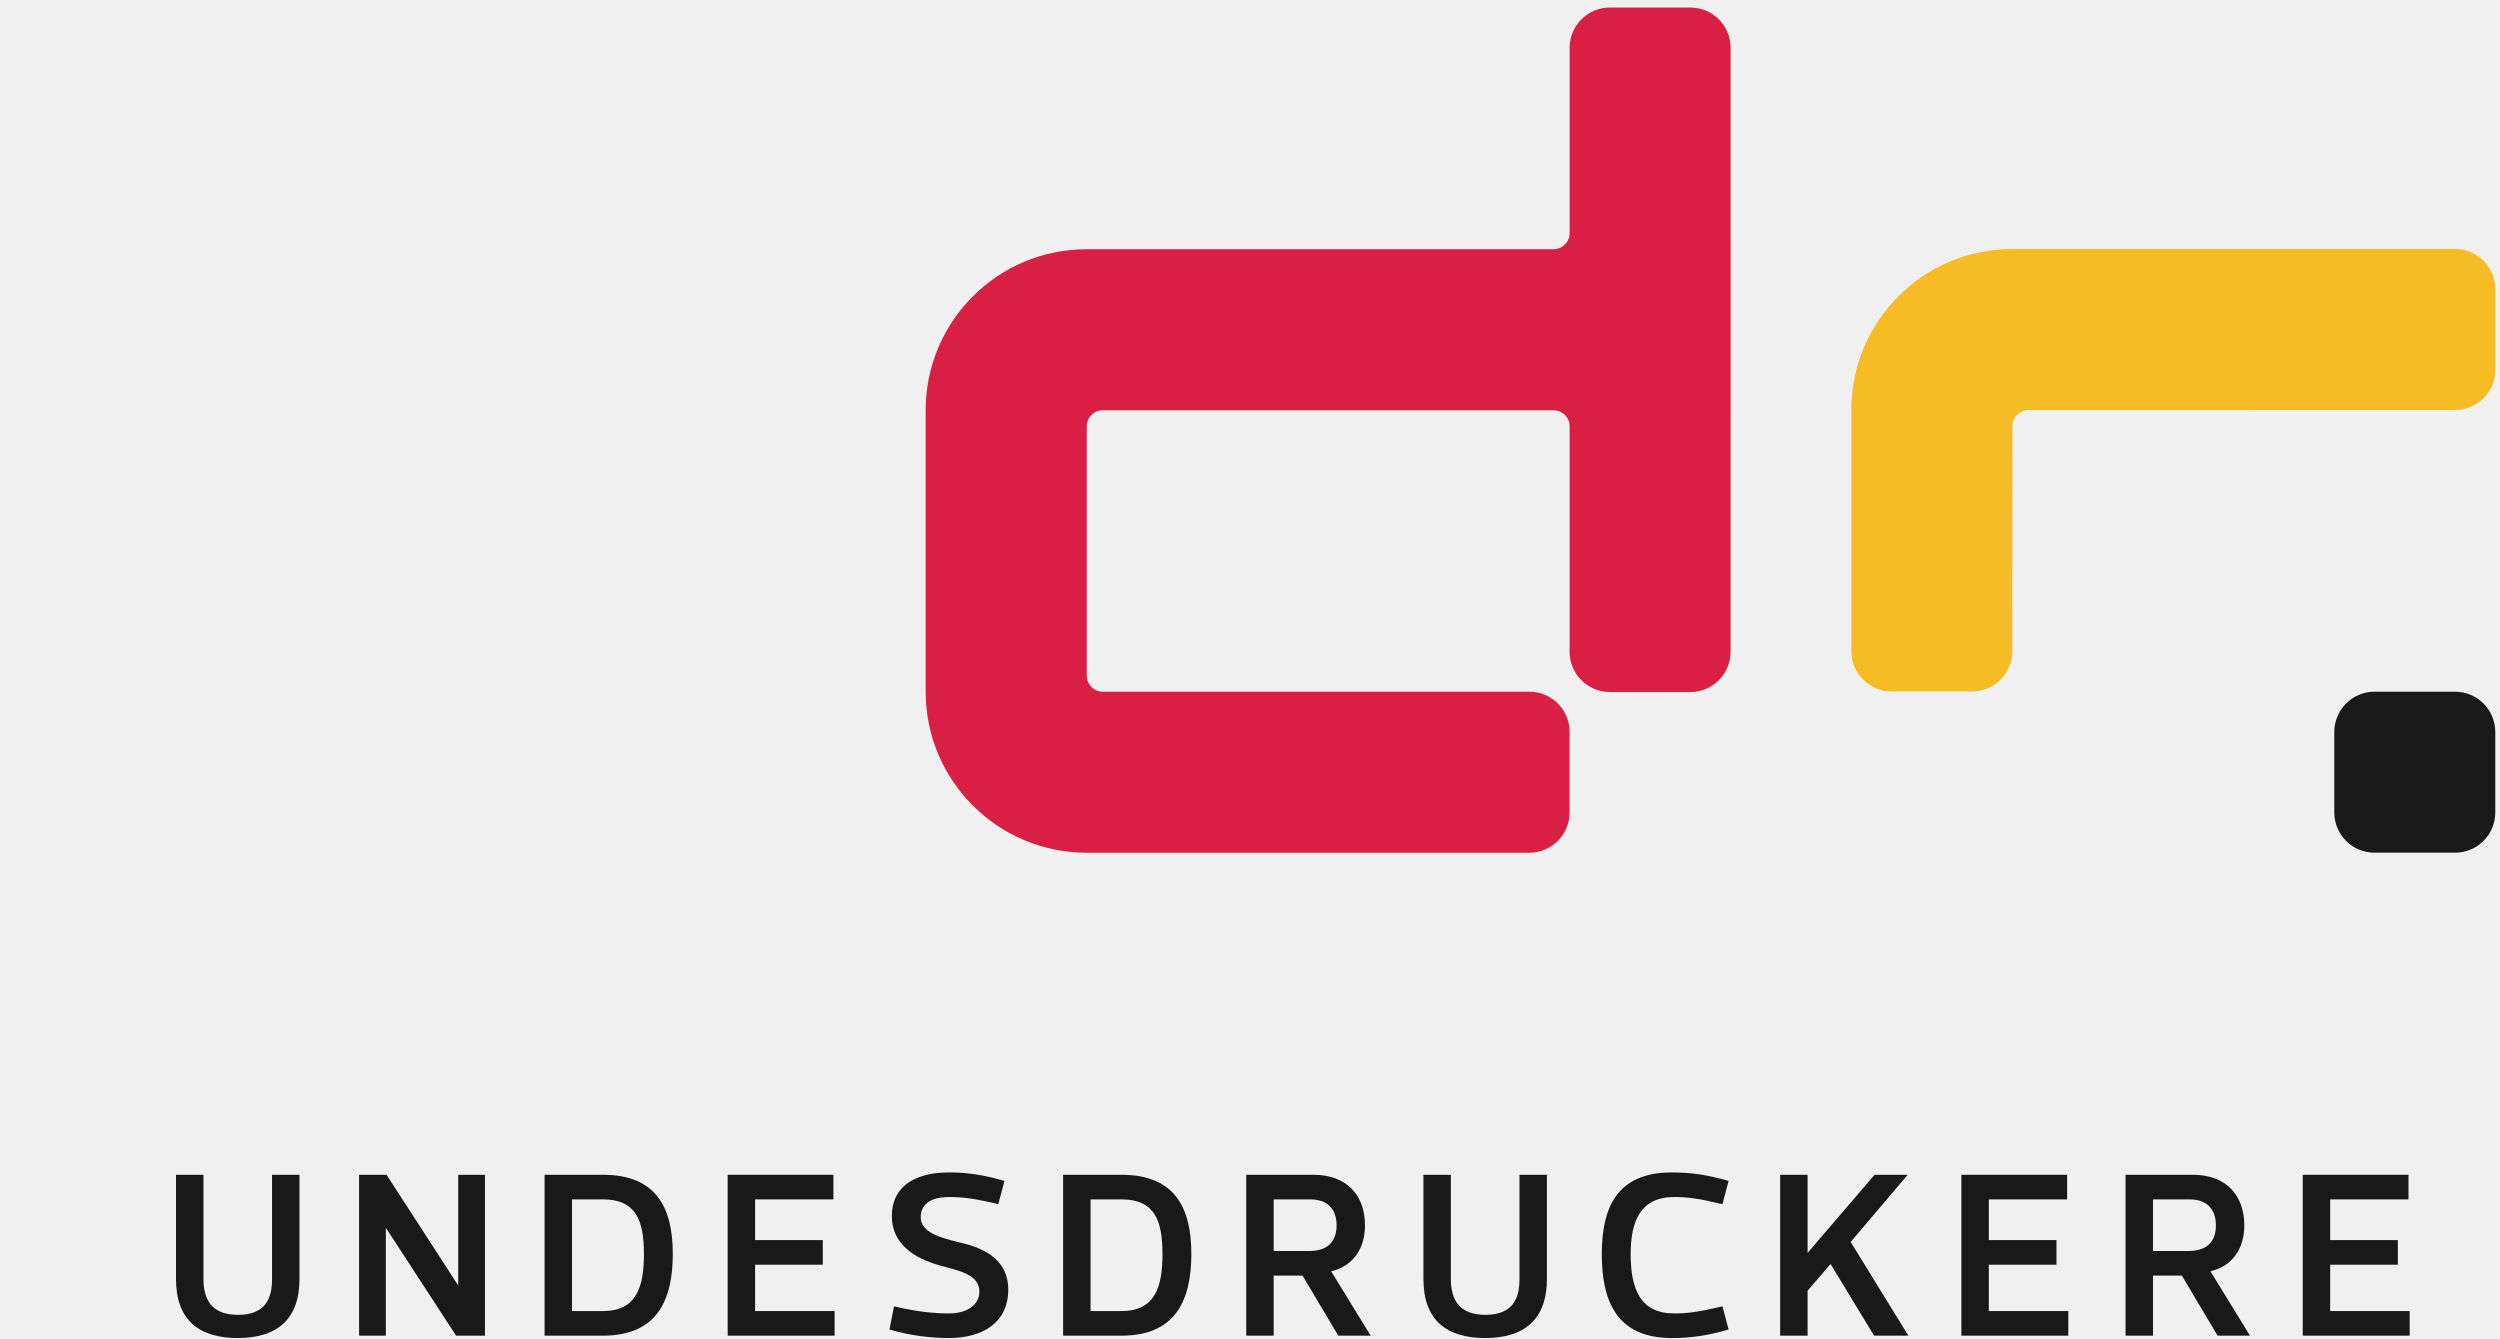
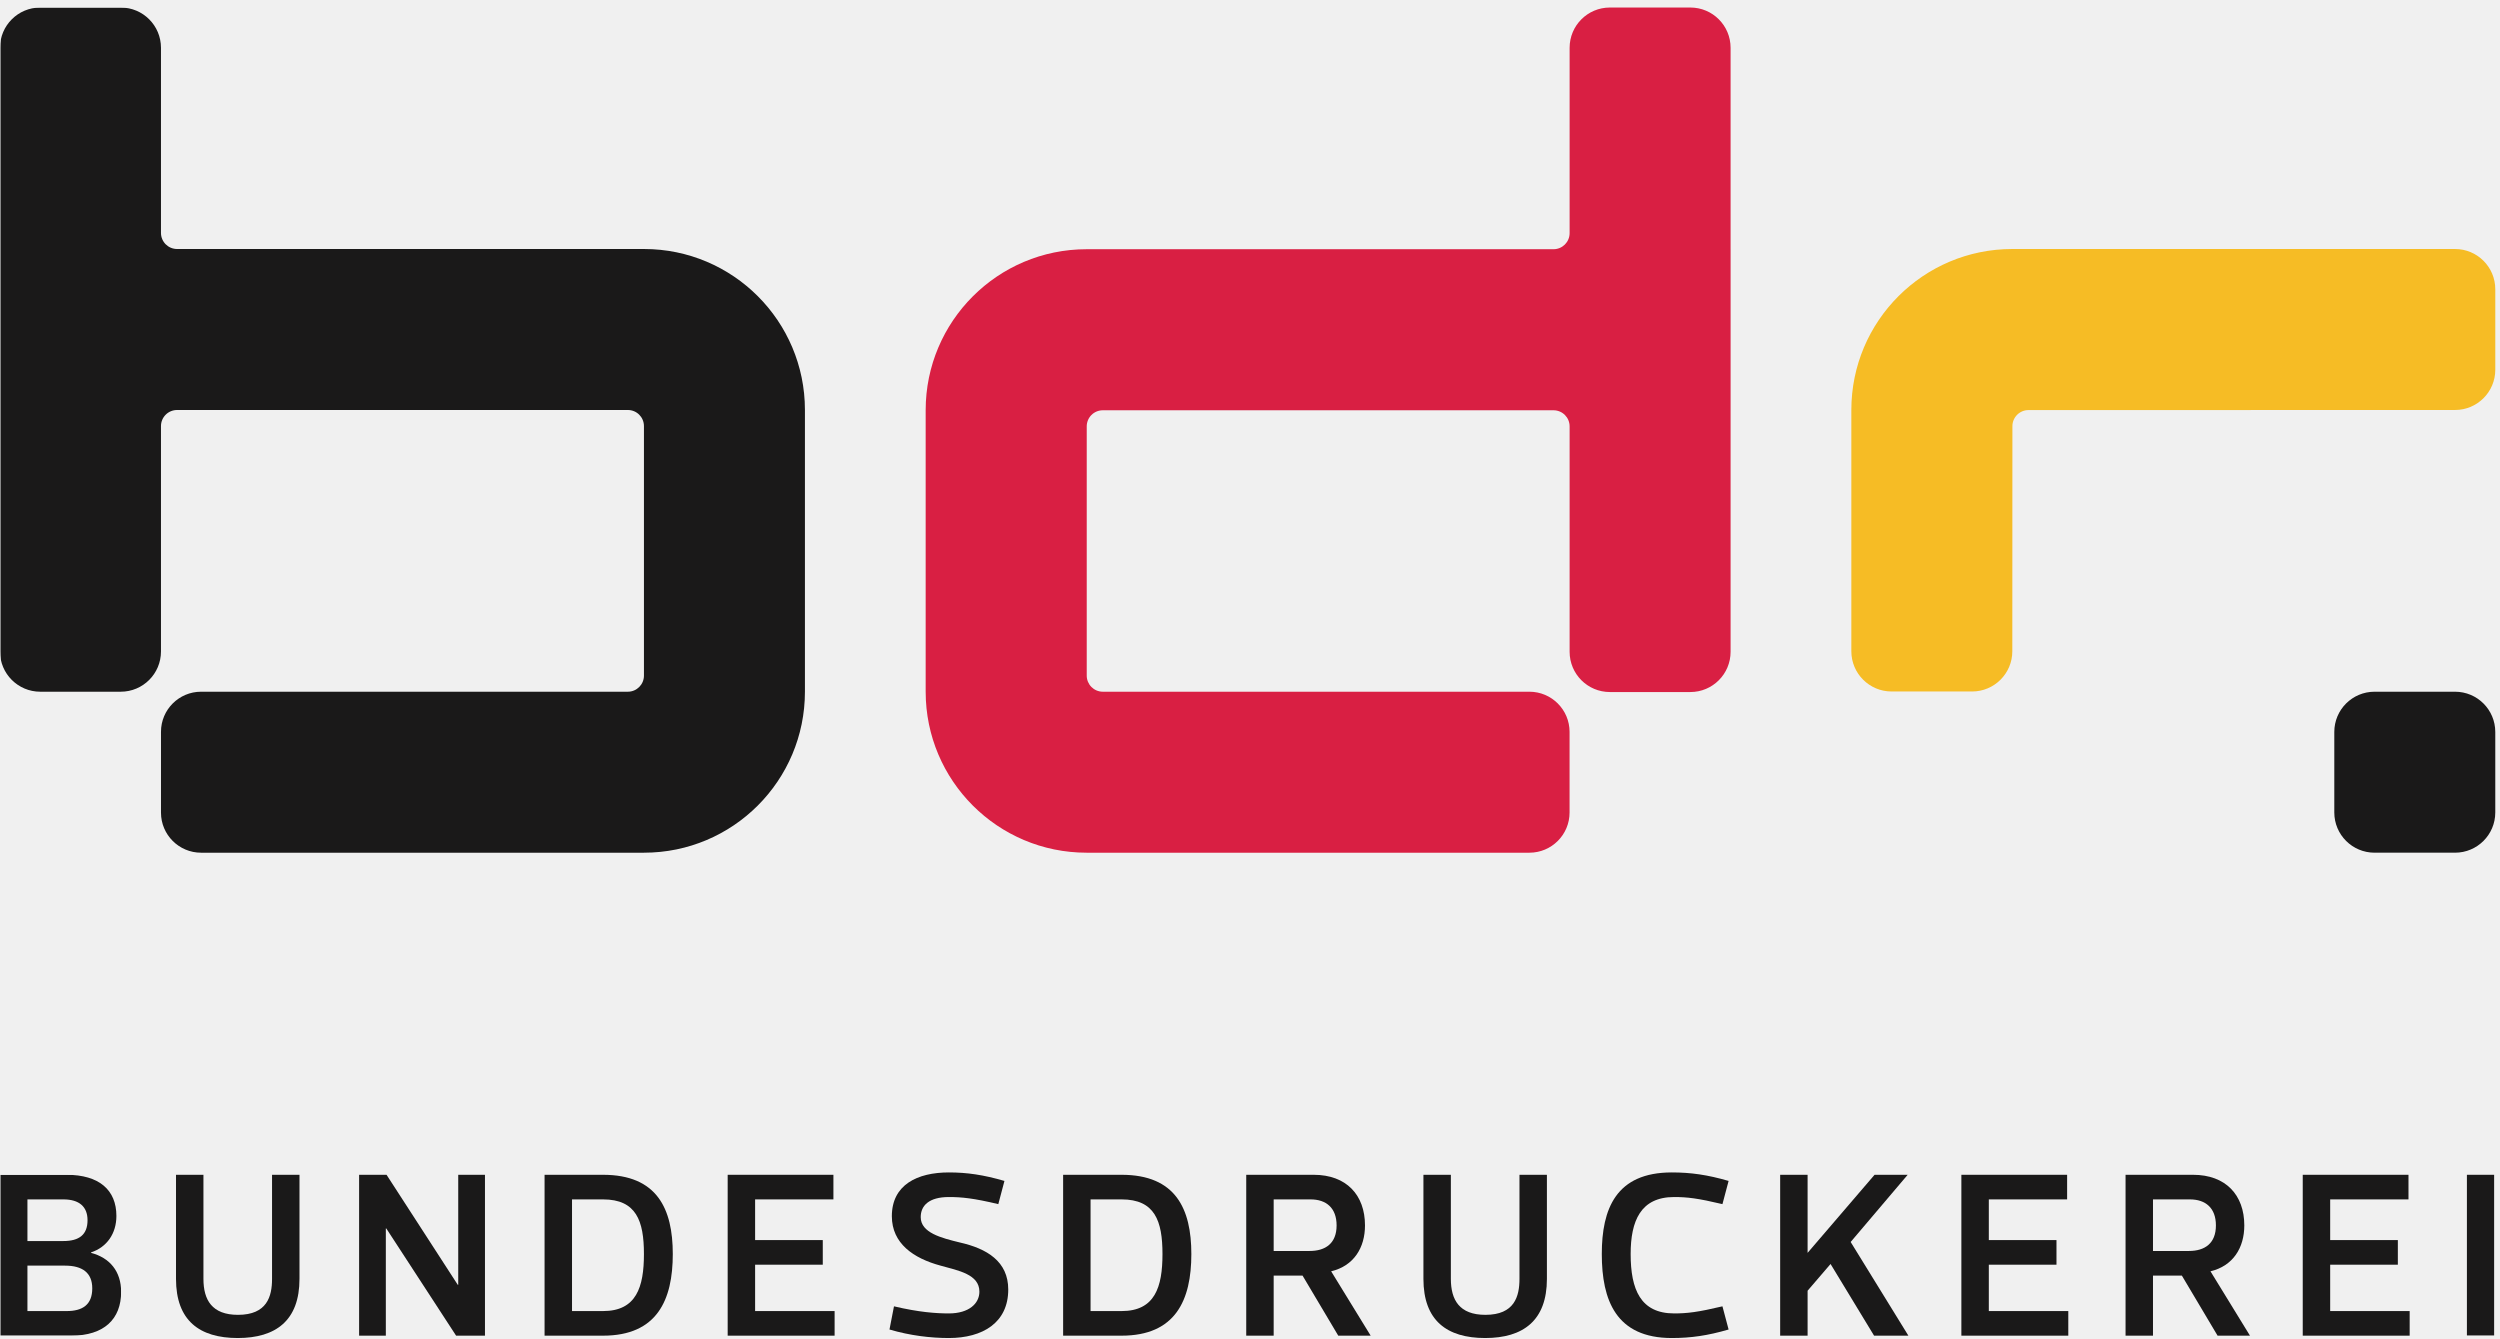
- <svg xmlns="http://www.w3.org/2000/svg" height="152" viewBox="0 0 284 152" width="284">
-   <mask id="a" fill="#fff">
-     <path d="m.06.456v18.276h13.7v-18.276z" fill="none" />
-   </mask>
-   <mask id="b" fill="#fff">
-     <path d="m141.709.855h-141.649v150.877h283.299v-150.877z" fill="none" />
-   </mask>
-   <g fill="none" fill-rule="evenodd">
-     <g fill="#1a1919">
-       <path d="m3.117 10.776v5.161h4.462c1.773 0 2.902-.7 2.902-2.581 0-1.773-1.129-2.58-3.091-2.58zm0-7.525v4.731h4.085c1.801 0 2.742-.726 2.742-2.366 0-1.532-.941-2.365-2.742-2.365zm7.229 6.074c2.124.564 3.414 2.096 3.414 4.434 0 3.091-1.936 4.973-5.671 4.973h-8.089v-18.276h7.551c3.736 0 5.672 1.747 5.672 4.676 0 1.989-1.076 3.548-2.877 4.139z" mask="url(#a)" transform="translate(0 133)" />
-       <path d="m19.994 133.456h3.117v11.825c0 2.391.967 4.085 3.924 4.085 3.305 0 3.869-2.095 3.869-4.085v-11.825h3.118v11.825c0 4.73-2.687 6.719-7.014 6.719-4.354 0-7.014-1.989-7.014-6.719z" />
-       <path d="m51.813 151.732-7.928-12.176h-.054v12.176h-3.036v-18.276h3.117l8.089 12.497h.054v-12.497h3.037v18.276z" />
-       <path d="m64.981 136.251v12.686h3.521c3.789 0 4.649-2.715 4.649-6.477 0-3.763-.86-6.209-4.649-6.209zm3.521-2.795c6.154 0 7.927 3.87 7.927 9.004 0 5.212-1.773 9.272-7.927 9.272h-6.639v-18.276z" />
-       <path d="m94.811 148.937v2.795h-12.147v-18.276h12.012v2.795h-8.895v4.622h7.686v2.797h-7.686v5.267z" />
-       <path d="m111.259 146.733c0-1.962-2.366-2.392-4.409-2.957-3.09-.833-5.536-2.526-5.536-5.617 0-3.573 2.903-4.971 6.477-4.971 2.043 0 3.924.268 6.315.966l-.698 2.635c-2.822-.673-4.166-.806-5.617-.806-2.284 0-3.198.994-3.198 2.284 0 1.773 2.338 2.364 4.434 2.876 3.091.698 5.51 2.15 5.51 5.348 0 3.762-2.902 5.509-6.746 5.509-2.042 0-4.38-.268-6.745-.968l.51-2.633c2.849.672 4.784.806 6.235.806 2.285 0 3.468-1.129 3.468-2.472" />
-       <path d="m123.888 136.251v12.686h3.521c3.789 0 4.649-2.715 4.649-6.477 0-3.763-.86-6.209-4.649-6.209zm3.521-2.795c6.154 0 7.928 3.87 7.928 9.004 0 5.212-1.774 9.272-7.928 9.272h-6.638v-18.276z" />
-       <path d="m144.689 142.11h4.085c1.801 0 3.064-.86 3.064-2.903 0-1.988-1.182-2.956-2.956-2.956h-4.193zm3.279 2.795h-3.279v6.827h-3.117v-18.276h7.659c3.736 0 5.832 2.311 5.832 5.751 0 2.527-1.263 4.596-3.844 5.214l4.489 7.311h-3.682z" />
-       <path d="m161.701 133.456h3.117v11.825c0 2.391.967 4.085 3.924 4.085 3.305 0 3.87-2.095 3.87-4.085v-11.825h3.117v11.825c0 4.73-2.687 6.719-7.014 6.719-4.354 0-7.014-1.989-7.014-6.719z" />
-       <path d="m190.187 149.205c1.451 0 2.66-.134 5.483-.806l.699 2.633c-2.393.7-4.301.968-6.451.968-6.342 0-7.954-4.3-7.954-9.54 0-5.134 1.612-9.272 7.954-9.272 2.15 0 4.058.268 6.451.966l-.699 2.635c-2.823-.673-4.032-.806-5.483-.806-3.816 0-4.945 2.714-4.945 6.477 0 4.031 1.129 6.745 4.945 6.745" />
-       <path d="m207.951 143.589-2.608 3.037v5.106h-3.117v-18.276h3.117v8.869l7.607-8.869h3.762l-6.477 7.633 6.558 10.643h-3.898z" />
-       <path d="m234.959 148.937v2.795h-12.147v-18.276h12.013v2.795h-8.896v4.622h7.687v2.797h-7.687v5.267z" />
-       <path d="m244.58 142.11h4.085c1.801 0 3.063-.86 3.063-2.903 0-1.988-1.181-2.956-2.956-2.956h-4.192zm3.278 2.795h-3.278v6.827h-3.117v-18.276h7.659c3.735 0 5.831 2.311 5.831 5.751 0 2.527-1.263 4.596-3.843 5.214l4.488 7.311h-3.681z" />
-       <path d="m273.738 148.937v2.795h-12.147v-18.276h12.013v2.795h-8.895v4.622h7.686v2.797h-7.686v5.267z" />
-       <path d="m280.241 151.732h3.118v-18.276h-3.118z" mask="url(#b)" />
-       <path d="m91.44 46.575c0-10.1-8.187-18.288-18.288-18.288h-53.036c-1.01 0-1.829-.819-1.829-1.829v-21.031c0-2.525-2.046-4.572-4.571-4.572h-9.144c-2.525 0-4.572 2.047-4.572 4.572v68.58c0 2.525 2.047 4.572 4.572 4.572h9.144c2.525 0 4.571-2.047 4.571-4.572v-25.603c0-1.01.819-1.829 1.829-1.829h51.208c1.009 0 1.828.819 1.828 1.829v28.346c0 1.01-.819 1.829-1.828 1.829h-48.481c-2.516 0-4.555 2.04-4.555 4.556v9.176c0 2.516 2.04 4.556 4.555 4.556h50.309c10.101 0 18.288-8.188 18.288-18.288z" mask="url(#b)" />
+ <svg xmlns="http://www.w3.org/2000/svg" xmlns:xlink="http://www.w3.org/1999/xlink" width="284px" height="152px" viewBox="0 0 284 152" version="1.1">
+   <defs>
+     <polygon id="path-1" points="0.06 0.456 0.06 18.732 13.76 18.732 13.76 0.456 0.06 0.456" />
+     <polygon id="path-3" points="141.709 0.855 0.06 0.855 0.06 151.732 283.359 151.732 283.359 0.855" />
+   </defs>
+   <g id="Page-1" stroke="none" stroke-width="1" fill="none" fill-rule="evenodd">
+     <g id="bdr_logo_CMYK">
+       <g id="Group-3" transform="translate(0, 133)">
+         <mask id="mask-2" fill="white">
+           <use xlink:href="#path-1" />
+         </mask>
+         <g id="Clip-2" />
+         <path d="M3.117,10.776 L3.117,15.937 L7.579,15.937 C9.352,15.937 10.481,15.237 10.481,13.356 C10.481,11.583 9.352,10.776 7.39,10.776 L3.117,10.776 Z M3.117,3.251 L3.117,7.982 L7.202,7.982 C9.003,7.982 9.944,7.256 9.944,5.616 C9.944,4.084 9.003,3.251 7.202,3.251 L3.117,3.251 Z M10.346,9.325 C12.47,9.889 13.76,11.421 13.76,13.759 C13.76,16.85 11.824,18.732 8.089,18.732 L0,18.732 L0,0.456 L7.551,0.456 C11.287,0.456 13.223,2.203 13.223,5.132 C13.223,7.121 12.147,8.68 10.346,9.271 L10.346,9.325 L10.346,9.325 Z" id="Fill-1" fill="#1A1919" mask="url(#mask-2)" />
+       </g>
+       <path d="M19.994,133.456 L23.111,133.456 L23.111,145.281 C23.111,147.672 24.078,149.366 27.035,149.366 C30.34,149.366 30.904,147.271 30.904,145.281 L30.904,133.456 L34.022,133.456 L34.022,145.281 C34.022,150.011 31.335,152 27.008,152 C22.654,152 19.994,150.011 19.994,145.281 L19.994,133.456" id="Fill-4" fill="#1A1919" />
+       <polyline id="Fill-5" fill="#1A1919" points="51.813 151.732 43.885 139.556 43.831 139.556 43.831 151.732 40.795 151.732 40.795 133.456 43.912 133.456 52.001 145.953 52.055 145.953 52.055 133.456 55.092 133.456 55.092 151.732 51.813 151.732" />
+       <path d="M64.981,136.251 L64.981,148.937 L68.502,148.937 C72.291,148.937 73.151,146.222 73.151,142.46 C73.151,138.697 72.291,136.251 68.502,136.251 L64.981,136.251 Z M68.502,133.456 C74.656,133.456 76.429,137.326 76.429,142.46 C76.429,147.672 74.656,151.732 68.502,151.732 L61.863,151.732 L61.863,133.456 L68.502,133.456 L68.502,133.456 Z" id="Fill-6" fill="#1A1919" />
+       <polyline id="Fill-7" fill="#1A1919" points="94.811 148.937 94.811 151.732 82.664 151.732 82.664 133.456 94.676 133.456 94.676 136.251 85.781 136.251 85.781 140.873 93.467 140.873 93.467 143.67 85.781 143.67 85.781 148.937 94.811 148.937" />
+       <path d="M111.259,146.733 C111.259,144.771 108.893,144.341 106.85,143.776 C103.76,142.943 101.314,141.25 101.314,138.159 C101.314,134.586 104.217,133.188 107.791,133.188 C109.834,133.188 111.715,133.456 114.106,134.154 L113.408,136.789 C110.586,136.116 109.242,135.983 107.791,135.983 C105.507,135.983 104.593,136.977 104.593,138.267 C104.593,140.04 106.931,140.631 109.027,141.143 C112.118,141.841 114.537,143.293 114.537,146.491 C114.537,150.253 111.635,152 107.791,152 C105.749,152 103.411,151.732 101.046,151.032 L101.556,148.399 C104.405,149.071 106.34,149.205 107.791,149.205 C110.076,149.205 111.259,148.076 111.259,146.733" id="Fill-8" fill="#1A1919" />
+       <path d="M123.888,136.251 L123.888,148.937 L127.409,148.937 C131.198,148.937 132.058,146.222 132.058,142.46 C132.058,138.697 131.198,136.251 127.409,136.251 L123.888,136.251 Z M127.409,133.456 C133.563,133.456 135.337,137.326 135.337,142.46 C135.337,147.672 133.563,151.732 127.409,151.732 L120.771,151.732 L120.771,133.456 L127.409,133.456 L127.409,133.456 Z" id="Fill-9" fill="#1A1919" />
+       <path d="M144.689,142.11 L148.774,142.11 C150.575,142.11 151.838,141.25 151.838,139.207 C151.838,137.219 150.656,136.251 148.882,136.251 L144.689,136.251 L144.689,142.11 Z M147.968,144.905 L144.689,144.905 L144.689,151.732 L141.572,151.732 L141.572,133.456 L149.231,133.456 C152.967,133.456 155.063,135.767 155.063,139.207 C155.063,141.734 153.8,143.803 151.219,144.421 L155.708,151.732 L152.026,151.732 L147.968,144.905 L147.968,144.905 Z" id="Fill-10" fill="#1A1919" />
+       <path d="M161.701,133.456 L164.818,133.456 L164.818,145.281 C164.818,147.672 165.785,149.366 168.742,149.366 C172.047,149.366 172.612,147.271 172.612,145.281 L172.612,133.456 L175.729,133.456 L175.729,145.281 C175.729,150.011 173.042,152 168.715,152 C164.361,152 161.701,150.011 161.701,145.281 L161.701,133.456" id="Fill-11" fill="#1A1919" />
+       <path d="M190.187,149.205 C191.638,149.205 192.847,149.071 195.67,148.399 L196.369,151.032 C193.976,151.732 192.068,152 189.918,152 C183.576,152 181.964,147.7 181.964,142.46 C181.964,137.326 183.576,133.188 189.918,133.188 C192.068,133.188 193.976,133.456 196.369,134.154 L195.67,136.789 C192.847,136.116 191.638,135.983 190.187,135.983 C186.371,135.983 185.242,138.697 185.242,142.46 C185.242,146.491 186.371,149.205 190.187,149.205" id="Fill-12" fill="#1A1919" />
+       <polyline id="Fill-13" fill="#1A1919" points="207.951 143.589 205.343 146.626 205.343 151.732 202.226 151.732 202.226 133.456 205.343 133.456 205.343 142.325 212.95 133.456 216.712 133.456 210.235 141.089 216.793 151.732 212.895 151.732 207.951 143.589" />
+       <polyline id="Fill-14" fill="#1A1919" points="234.959 148.937 234.959 151.732 222.812 151.732 222.812 133.456 234.825 133.456 234.825 136.251 225.929 136.251 225.929 140.873 233.616 140.873 233.616 143.67 225.929 143.67 225.929 148.937 234.959 148.937" />
+       <path d="M244.58,142.11 L248.665,142.11 C250.466,142.11 251.728,141.25 251.728,139.207 C251.728,137.219 250.547,136.251 248.772,136.251 L244.58,136.251 L244.58,142.11 Z M247.858,144.905 L244.58,144.905 L244.58,151.732 L241.463,151.732 L241.463,133.456 L249.122,133.456 C252.857,133.456 254.953,135.767 254.953,139.207 C254.953,141.734 253.69,143.803 251.11,144.421 L255.598,151.732 L251.917,151.732 L247.858,144.905 L247.858,144.905 Z" id="Fill-15" fill="#1A1919" />
+       <polyline id="Fill-16" fill="#1A1919" points="273.738 148.937 273.738 151.732 261.591 151.732 261.591 133.456 273.604 133.456 273.604 136.251 264.709 136.251 264.709 140.873 272.395 140.873 272.395 143.67 264.709 143.67 264.709 148.937 273.738 148.937" />
+       <g id="Group-20">
+         <mask id="mask-4" fill="white">
+           <use xlink:href="#path-3" />
+         </mask>
+         <g id="Clip-18" />
+         <polygon id="Fill-17" fill="#1A1919" mask="url(#mask-4)" points="280.241 151.732 283.359 151.732 283.359 133.456 280.241 133.456" />
+         <path d="M91.44,46.575 C91.44,36.475 83.253,28.287 73.152,28.287 L20.116,28.287 C19.106,28.287 18.287,27.468 18.287,26.458 L18.287,5.427 C18.287,2.902 16.241,0.855 13.716,0.855 L4.572,0.855 C2.047,0.855 0,2.902 0,5.427 L0,74.007 C0,76.532 2.047,78.579 4.572,78.579 L13.716,78.579 C16.241,78.579 18.287,76.532 18.287,74.007 L18.287,48.404 C18.287,47.394 19.106,46.575 20.116,46.575 L71.324,46.575 C72.333,46.575 73.152,47.394 73.152,48.404 L73.152,76.75 C73.152,77.76 72.333,78.579 71.324,78.579 L22.843,78.579 C20.327,78.579 18.288,80.619 18.288,83.135 L18.288,92.311 C18.288,94.827 20.328,96.867 22.843,96.867 L73.152,96.867 C83.253,96.867 91.44,88.679 91.44,78.579 L91.44,46.575" id="Fill-19" fill="#1A1919" mask="url(#mask-4)" />
+       </g>
+       <path d="M278.892,28.287 L228.6,28.287 C218.5,28.287 210.312,36.475 210.312,46.575 L210.312,73.982 C210.312,76.507 212.359,78.554 214.885,78.554 L224.028,78.554 C226.552,78.554 228.599,76.507 228.599,73.982 L228.61,48.413 C228.611,47.403 229.429,46.586 230.438,46.585 L278.892,46.575 C281.418,46.575 283.465,44.528 283.465,42.003 L283.465,32.859 C283.465,30.334 281.418,28.287 278.892,28.287" id="Fill-21" fill="#F6BC25" />
+       <path d="M196.595,28.311 L196.595,5.427 C196.595,2.902 194.549,0.855 192.024,0.855 L182.881,0.855 C180.355,0.855 178.308,2.902 178.308,5.427 L178.308,26.482 C178.308,27.492 177.49,28.311 176.479,28.311 L123.444,28.311 C113.343,28.311 105.156,36.498 105.156,46.598 L105.156,78.579 C105.156,88.679 113.343,96.867 123.444,96.867 L173.738,96.867 C176.26,96.867 178.303,94.823 178.303,92.301 L178.303,83.145 C178.303,80.623 176.26,78.579 173.738,78.579 L125.281,78.579 C124.271,78.579 123.453,77.76 123.453,76.75 L123.453,48.436 C123.453,47.426 124.271,46.607 125.281,46.607 L176.479,46.607 C177.49,46.607 178.308,47.426 178.308,48.436 L178.308,74.042 C178.308,76.568 180.356,78.616 182.883,78.616 L192.024,78.616 C194.549,78.616 196.595,76.568 196.595,74.044 L196.595,46.607 L196.596,46.607 L196.596,28.311 L196.595,28.311" id="Fill-22" fill="#D91F43" />
+       <path d="M278.891,78.579 L269.749,78.579 C267.223,78.579 265.176,80.626 265.176,83.151 L265.176,92.295 C265.176,94.819 267.223,96.866 269.749,96.866 L278.891,96.866 C281.417,96.866 283.464,94.819 283.464,92.295 L283.464,83.151 C283.464,80.626 281.417,78.579 278.891,78.579" id="Fill-23" fill="#1A1919" />
    </g>
-     <path d="m278.892 28.287h-50.292c-10.1 0-18.288 8.188-18.288 18.288v27.407c0 2.525 2.047 4.572 4.573 4.572h9.143c2.524 0 4.571-2.047 4.571-4.572l.011-25.569c.001-1.01.819-1.827 1.828-1.828l48.454-.01c2.526 0 4.573-2.047 4.573-4.572v-9.144c0-2.525-2.047-4.572-4.573-4.572" fill="#f6bc25" />
-     <path d="m196.595 28.311v-22.884c0-2.525-2.046-4.572-4.571-4.572h-9.143c-2.526 0-4.573 2.047-4.573 4.572v21.055c0 1.01-.818 1.829-1.829 1.829h-53.035c-10.101 0-18.288 8.187-18.288 18.287v31.981c0 10.1 8.187 18.288 18.288 18.288h50.294c2.522 0 4.565-2.044 4.565-4.566v-9.156c0-2.522-2.043-4.566-4.565-4.566h-48.457c-1.01 0-1.828-.819-1.828-1.829v-28.314c0-1.01.818-1.829 1.828-1.829h51.198c1.011 0 1.829.819 1.829 1.829v25.606c0 2.526 2.048 4.574 4.575 4.574h9.141c2.525 0 4.571-2.048 4.571-4.572v-27.437h.001v-18.296z" fill="#d91f43" />
-     <path d="m278.891 78.579h-9.142c-2.526 0-4.573 2.047-4.573 4.572v9.144c0 2.524 2.047 4.571 4.573 4.571h9.142c2.526 0 4.573-2.047 4.573-4.571v-9.144c0-2.525-2.047-4.572-4.573-4.572" fill="#1a1919" />
  </g>
</svg>
